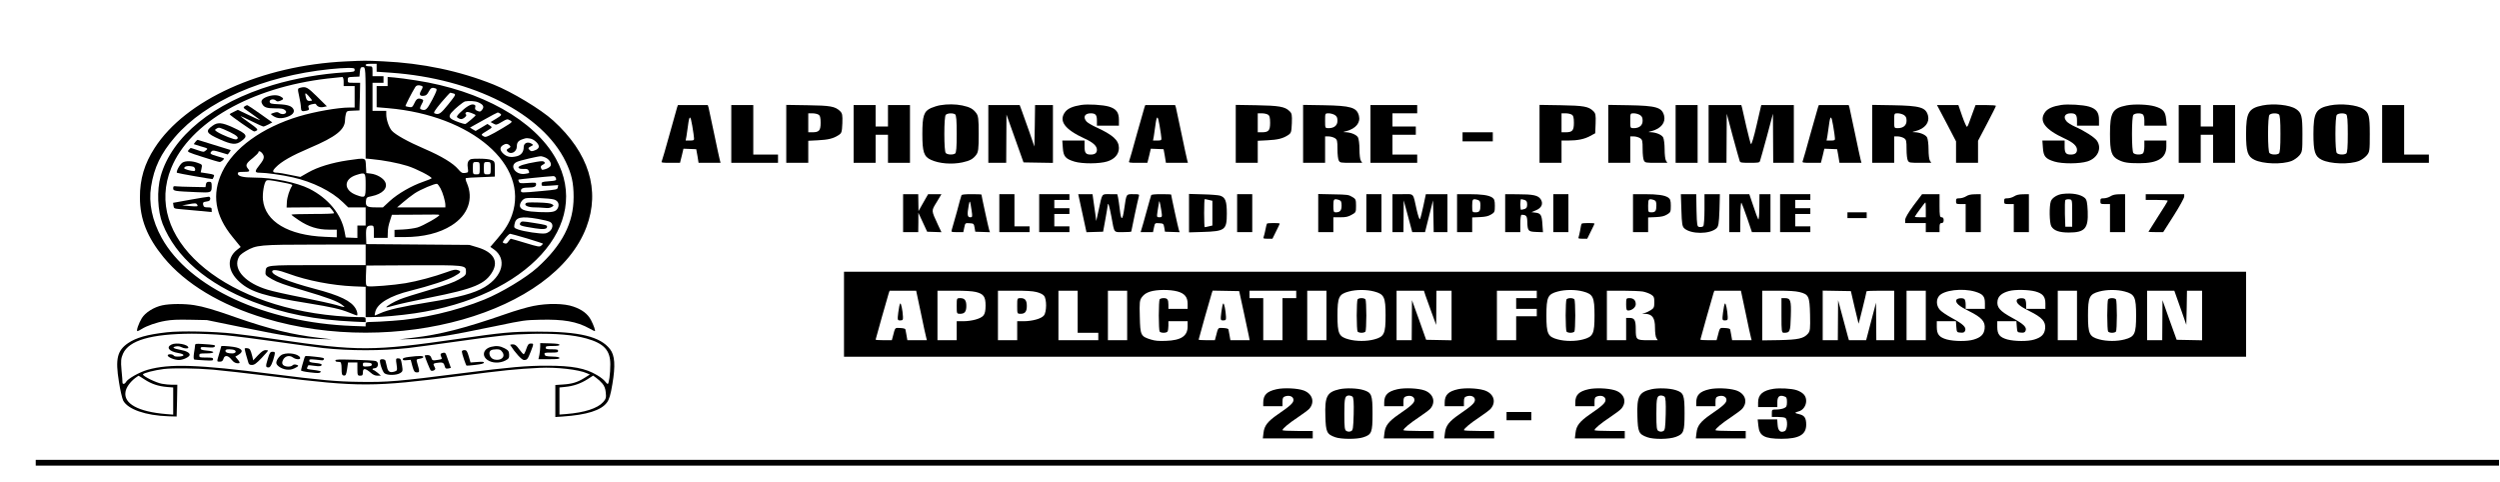
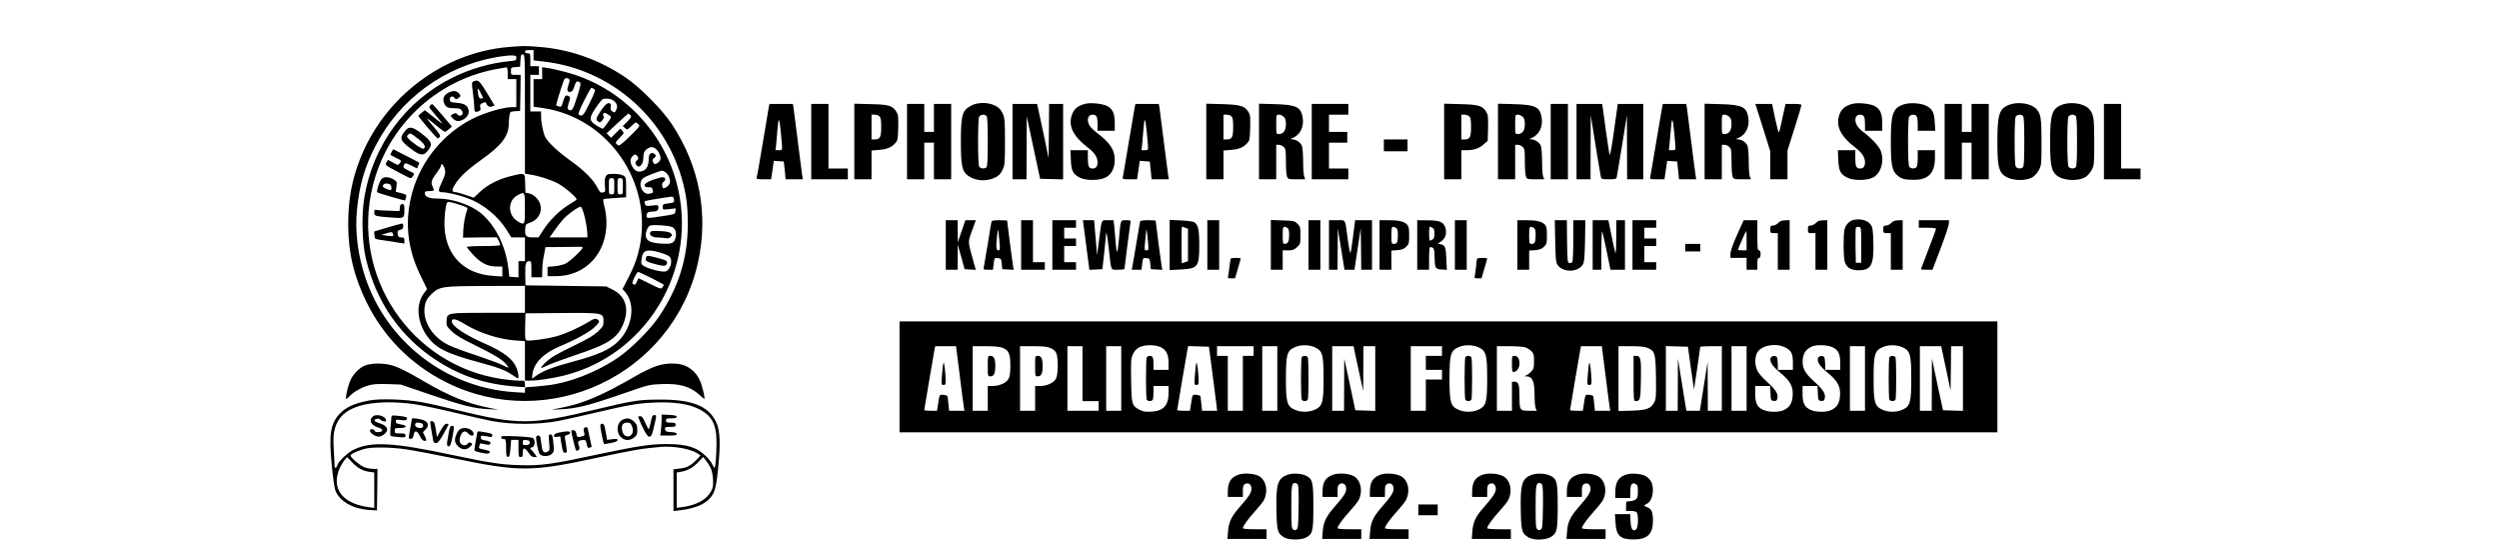
- <svg xmlns="http://www.w3.org/2000/svg" version="1.0" width="1818pt" height="350pt" viewBox="0 0 1818 350" preserveAspectRatio="xMidYMid meet">
-   <g transform="translate(0,350) scale(0.1,-0.06)" fill="#000000" stroke="none">
+ <svg xmlns="http://www.w3.org/2000/svg" version="1.0" width="1818pt" height="400pt" viewBox="218 -50 1818 613" preserveAspectRatio="xMidYMid meet">
+   <g transform="translate(0,613) scale(0.12,-0.12)" fill="#000000" stroke="none">
    <path d="M2515 5089 c-611 -48 -1165 -466 -1390 -1049 -74 -190 -108 -379 -107 -600 0 -262 53 -483 172 -725 159 -322 415 -579 738 -740 950 -476 2103 69 2338 1105 102 449 18 900 -242 1293 -89 135 -300 347 -434 436 -248 165 -515 259 -804 281 -133 10 -128 10 -271 -1z m225 -77 l0 -48 105 -12 c598 -71 1102 -499 1270 -1077 44 -152 58 -257 58 -430 0 -314 -83 -583 -264 -855 -80 -121 -262 -304 -385 -387 -203 -138 -460 -237 -669 -258 -33 -3 -76 -8 -95 -10 -19 -2 -50 -4 -67 -4 -29 -1 -33 -4 -33 -28 l0 -26 -97 6 c-634 40 -1187 466 -1387 1068 -69 208 -96 423 -77 620 22 233 71 402 173 600 223 433 641 740 1127 824 46 8 106 15 132 15 45 0 49 -2 49 -24 0 -22 -5 -24 -72 -30 -171 -17 -361 -72 -523 -153 -433 -216 -734 -623 -816 -1104 -29 -171 -23 -423 14 -579 96 -402 321 -725 657 -943 226 -146 455 -221 738 -242 l82 -6 0 30 c0 31 0 31 -57 31 -32 0 -103 7 -158 15 -848 127 -1405 960 -1199 1793 136 552 580 975 1135 1083 55 10 104 19 109 19 6 0 10 -25 10 -55 l0 -55 40 0 40 0 0 -130 0 -130 -39 0 c-81 0 -252 -50 -366 -107 -270 -136 -476 -385 -559 -675 -77 -268 -52 -527 75 -785 l60 -123 -27 -35 c-77 -101 -69 -260 20 -391 81 -120 182 -172 501 -257 166 -45 233 -70 296 -113 28 -19 53 -34 55 -34 8 0 4 48 -8 81 -32 95 -114 161 -303 244 -189 84 -305 162 -305 207 0 31 43 21 121 -27 133 -82 316 -141 472 -152 l87 -6 0 -183 0 -184 43 0 c74 0 208 20 315 46 817 201 1293 1071 1026 1874 -156 467 -543 828 -1018 949 -61 16 -132 32 -158 35 l-48 7 0 -55 0 -56 -40 0 -40 0 0 -128 0 -128 85 -12 c607 -88 1026 -690 900 -1293 -21 -101 -52 -184 -108 -291 l-50 -97 26 -30 c96 -115 66 -323 -67 -457 -76 -75 -184 -124 -411 -185 -194 -52 -293 -90 -351 -134 -18 -14 -35 -25 -37 -25 -2 0 -1 20 3 44 15 103 107 194 257 256 135 56 270 129 317 174 51 47 55 60 26 76 -17 9 -31 5 -80 -25 -89 -54 -216 -111 -300 -134 -87 -24 -252 -46 -275 -37 -13 5 -15 24 -13 128 l3 123 327 3 c392 3 398 2 398 -74 0 -44 -4 -51 -50 -96 -39 -37 -91 -68 -218 -130 -92 -44 -187 -95 -212 -112 -45 -30 -100 -84 -100 -97 0 -4 26 6 58 22 32 16 148 58 257 95 325 107 408 165 460 322 41 126 1 232 -110 287 l-60 30 -375 5 -375 5 -2 100 c-2 103 5 125 38 125 17 0 19 -8 19 -75 l0 -75 50 0 50 0 1 58 c1 62 4 89 20 170 l10 52 137 1 c75 0 152 1 170 2 19 1 36 -1 38 -5 8 -12 -119 -133 -160 -152 -22 -10 -68 -21 -103 -24 l-63 -5 0 -43 0 -44 73 0 c137 0 254 48 342 141 120 126 162 323 111 516 -8 29 -11 55 -6 58 4 3 53 8 109 11 l101 7 0 92 c0 87 -1 94 -25 109 -16 10 -46 16 -88 16 -57 0 -65 -2 -77 -25 -8 -16 -11 -44 -7 -84 5 -57 4 -59 -20 -64 -21 -4 -28 3 -50 46 -36 71 -120 157 -243 245 -123 88 -214 173 -240 222 -21 41 -40 134 -40 197 l0 43 -50 0 -50 0 0 170 0 170 40 0 40 0 0 40 0 40 -40 0 -40 0 0 60 c0 57 -1 60 -25 60 -16 0 -25 6 -25 15 0 11 11 15 40 15 l40 0 0 -48z m-80 -546 l0 -554 43 -7 c86 -13 193 -47 262 -83 63 -33 175 -129 175 -149 0 -4 -28 -24 -62 -43 -85 -49 -184 -144 -243 -234 l-49 -76 -52 0 c-63 0 -75 12 -72 75 3 45 5 48 41 60 80 27 121 99 99 173 -14 47 -60 92 -104 101 l-33 7 -3 87 c-3 102 3 99 -132 67 -114 -28 -219 -81 -288 -147 l-57 -54 -75 25 c-41 15 -82 26 -90 26 -39 0 -43 16 -14 65 41 71 115 141 247 235 191 135 257 222 257 339 0 20 3 53 6 73 6 36 8 37 53 40 l46 3 3 168 2 167 -45 0 c-45 0 -45 0 -45 34 0 34 1 35 43 38 l42 3 3 58 c3 49 6 57 22 57 20 0 20 -11 20 -554z m408 326 c10 -7 9 -17 -3 -52 -18 -52 -13 -73 17 -68 17 2 26 15 37 51 15 47 24 54 51 38 12 -8 8 -29 -25 -135 -40 -125 -49 -139 -82 -118 -10 6 -9 20 4 61 15 45 15 53 3 61 -28 18 -39 10 -55 -46 -14 -49 -18 -54 -38 -48 -12 3 -24 8 -27 11 -3 3 44 159 71 231 9 23 25 28 47 14z m232 -92 c18 -10 16 -17 -38 -130 -56 -116 -69 -131 -100 -111 -11 6 0 35 47 130 34 66 64 121 67 121 3 0 14 -5 24 -10z m178 -106 c35 -25 46 -51 32 -85 -14 -32 -18 -34 -42 -16 -11 9 -14 22 -11 40 4 20 1 29 -13 34 -20 7 -57 -32 -101 -105 -20 -34 -23 -45 -13 -57 7 -8 18 -15 25 -15 18 0 46 45 35 56 -5 5 -5 15 -1 23 7 11 14 10 40 -5 17 -10 31 -22 31 -27 0 -10 -69 -107 -76 -107 -12 0 -71 34 -91 53 -27 24 -29 47 -7 89 23 44 83 126 97 132 26 10 74 5 95 -10z m162 -139 c11 -14 7 -22 -29 -59 l-42 -42 21 -19 c20 -18 21 -18 60 20 39 38 40 38 60 20 21 -19 21 -19 -52 -93 -40 -40 -85 -82 -101 -93 -25 -19 -28 -19 -43 -4 -16 15 -14 20 26 60 43 44 43 45 25 65 l-19 21 -43 -43 -43 -42 -21 20 -20 21 98 91 c54 51 101 92 104 92 4 0 12 -7 19 -15z m217 -301 c28 -8 63 -62 63 -97 0 -15 -9 -32 -22 -41 -29 -21 -35 -20 -48 4 -9 17 -7 24 11 39 20 16 20 18 5 34 -28 27 -56 6 -56 -42 0 -58 -18 -98 -50 -111 -42 -18 -72 -9 -97 29 -27 40 -29 77 -6 103 21 23 35 23 50 -1 10 -16 8 -22 -7 -36 -15 -13 -17 -22 -9 -36 24 -46 69 -8 69 60 0 49 11 71 45 89 24 13 24 13 52 6z m-1949 -179 c18 -40 15 -68 -18 -137 -39 -81 -39 -98 -1 -98 47 0 160 -26 240 -56 145 -54 283 -168 365 -301 l39 -63 63 0 64 0 0 -110 0 -110 -30 0 -30 0 0 -76 0 -75 -42 3 -43 3 -8 70 c-23 211 -119 405 -257 521 -92 76 -264 135 -400 135 -82 0 -120 16 -120 49 0 16 7 20 38 20 49 0 53 5 35 41 -19 39 -13 63 37 128 22 30 40 61 40 68 0 22 16 15 28 -12z m2058 -50 c28 -19 48 -69 40 -100 -3 -13 -19 -31 -35 -40 -28 -14 -29 -14 -35 11 -5 18 -1 30 14 42 14 12 17 21 10 32 -8 12 -16 13 -57 2 -84 -23 -135 -50 -131 -69 3 -13 12 -18 36 -17 26 2 33 -2 38 -22 7 -29 7 -29 -28 -38 -69 -16 -116 102 -58 145 23 18 152 68 175 69 6 0 20 -7 31 -15z m-476 -130 c0 -73 -1 -75 -25 -75 -24 0 -25 2 -25 75 0 73 1 75 25 75 24 0 25 -2 25 -75z m80 0 c0 -73 -1 -75 -25 -75 -24 0 -25 2 -25 75 0 73 1 75 25 75 24 0 25 -2 25 -75z m-910 -205 c0 -157 -2 -160 -68 -120 -93 57 -94 192 -1 242 68 36 69 35 69 -122z m1383 88 c8 -31 4 -35 -53 -42 -46 -6 -50 -9 -50 -33 0 -26 0 -26 61 -20 l60 7 -3 -27 c-3 -27 -6 -28 -118 -45 -151 -23 -150 -23 -150 6 0 25 16 36 55 36 39 0 55 11 55 37 0 25 -1 25 -59 19 -55 -6 -60 -5 -66 14 -4 12 -5 24 -2 27 4 4 203 37 253 42 7 0 14 -9 17 -21z m-1993 -54 c67 -21 80 -28 75 -42 -19 -48 -36 -137 -38 -196 l-2 -68 157 2 157 1 16 -30 c8 -17 15 -35 15 -41 0 -6 -53 -10 -155 -10 -85 0 -155 -4 -155 -8 0 -5 25 -36 55 -69 70 -78 137 -113 217 -113 l58 0 0 -46 0 -47 -87 6 c-266 18 -434 185 -450 448 -5 75 8 207 23 231 8 13 28 10 114 -18z m1154 -72 c17 -51 36 -160 36 -204 l0 -28 -176 0 -175 0 43 61 c23 34 61 82 83 107 42 48 152 125 165 117 5 -3 15 -27 24 -53z m825 -136 c30 -14 42 -55 30 -101 -14 -50 -38 -59 -137 -52 -92 7 -128 23 -138 62 -8 34 14 95 40 105 27 11 173 1 205 -14z m-115 -236 c38 -11 77 -27 87 -36 37 -34 12 -128 -36 -140 -31 -8 -155 23 -197 49 -28 17 -30 21 -25 63 9 86 47 100 171 64z m-79 -237 c63 -32 115 -60 115 -63 0 -4 -6 -14 -13 -24 -12 -17 -20 -15 -115 33 -56 28 -103 51 -106 51 -2 0 -9 -13 -16 -30 -13 -32 -18 -34 -37 -22 -9 6 -5 21 14 60 14 29 29 52 34 52 5 0 61 -26 124 -57z m-1175 -198 l0 -125 -337 0 c-391 0 -386 1 -391 -74 -3 -47 -1 -50 47 -97 39 -37 93 -70 225 -134 182 -90 250 -132 286 -178 27 -33 22 -34 -42 -1 -28 14 -139 55 -246 91 -108 35 -223 78 -255 95 -156 78 -245 232 -216 371 9 42 21 61 58 98 77 74 96 77 514 78 l357 1 0 -125z" />
    <path d="M2185 4770 c-20 -8 -21 -11 -9 -101 7 -52 13 -113 13 -136 1 -48 7 -54 39 -42 20 7 23 14 17 37 -5 24 -2 30 22 41 16 7 29 9 31 3 10 -32 30 -44 54 -36 l26 9 -71 117 c-71 116 -81 125 -122 108z m85 -152 c0 -5 -8 -8 -19 -8 -14 0 -20 10 -25 38 -10 64 -6 69 19 22 13 -25 24 -48 25 -52z" />
    <path d="M1943 4661 c-35 -22 -48 -50 -37 -83 13 -46 34 -58 95 -58 48 0 60 -4 73 -22 25 -36 -16 -67 -44 -33 -9 11 -17 12 -34 3 -31 -16 -31 -16 -6 -43 27 -29 60 -32 100 -8 37 21 54 55 46 88 -11 42 -40 60 -109 65 -55 4 -62 8 -65 28 -4 29 26 42 44 18 10 -15 15 -15 33 -4 26 16 27 30 3 51 -24 22 -60 21 -99 -2z" />
    <path d="M1780 4545 c-10 -13 -10 -18 2 -33 8 -9 39 -46 69 -82 59 -71 58 -70 -48 14 l-73 58 -29 -24 c-17 -12 -30 -26 -30 -30 -1 -10 169 -208 178 -208 5 0 14 6 20 13 9 11 -3 31 -54 90 -36 42 -65 79 -65 82 0 3 36 -24 79 -60 43 -36 83 -65 87 -65 5 0 22 12 37 25 l28 25 -87 103 c-47 56 -90 103 -94 105 -4 1 -13 -4 -20 -13z" />
    <path d="M1547 4310 c-56 -66 -48 -92 54 -167 84 -63 115 -67 152 -23 55 64 45 90 -60 170 -79 60 -110 64 -146 20z m126 -78 c54 -43 70 -73 46 -88 -12 -7 -102 52 -138 90 -20 22 -21 25 -6 40 19 19 20 18 98 -42z" />
    <path d="M1422 4115 c-7 -14 -12 -27 -12 -29 0 -1 23 -13 50 -26 55 -26 56 -27 35 -53 -13 -18 -15 -18 -60 8 -25 15 -47 26 -49 24 -2 -2 -8 -14 -15 -26 -10 -20 -5 -25 103 -82 62 -34 118 -61 124 -61 10 0 32 30 32 43 0 2 -22 14 -50 27 -51 24 -57 33 -40 60 8 13 17 11 63 -12 l54 -27 12 26 c7 14 10 27 9 28 -2 2 -193 100 -239 123 -3 1 -11 -9 -17 -23z" />
    <path d="M1327 3862 c-20 -22 -49 -114 -39 -123 7 -7 255 -79 258 -76 2 1 5 14 9 28 6 25 4 27 -44 40 l-51 13 6 47 c6 46 5 49 -27 68 -42 26 -91 27 -112 3z m77 -48 c16 -6 23 -54 7 -54 -22 0 -71 23 -71 34 0 25 28 34 64 20z" />
    <path d="M1498 3598 l-3 -33 -95 3 c-52 1 -105 5 -117 7 -20 5 -23 1 -23 -24 0 -33 7 -35 174 -47 103 -8 106 -6 106 74 0 45 -3 52 -19 52 -15 0 -21 -8 -23 -32z" />
    <path d="M1382 3412 l-123 -37 3 -35 c3 -34 5 -35 53 -42 28 -4 89 -13 138 -21 l87 -14 0 28 c0 25 -4 29 -29 29 -24 0 -29 5 -33 31 -3 20 0 32 9 35 7 2 20 6 28 9 18 5 20 55 3 54 -7 0 -68 -17 -136 -37z m52 -58 c9 -24 4 -26 -55 -18 l-54 8 40 12 c54 17 62 17 69 -2z" />
    <path d="M3823 3365 c-9 -24 22 -45 66 -45 20 0 52 -3 72 -6 26 -5 40 -2 53 11 16 16 16 19 1 34 -11 11 -40 17 -100 20 -74 3 -86 1 -92 -14z" />
    <path d="M3786 3134 c-13 -33 -1 -40 108 -68 61 -16 86 -10 86 20 0 18 -12 24 -94 45 -87 23 -92 23 -100 3z" />
    <path d="M6840 4558 c-19 -5 -49 -21 -67 -34 -52 -39 -63 -95 -63 -314 0 -219 11 -275 63 -314 60 -46 151 -58 228 -31 55 20 77 40 100 90 16 35 19 68 19 255 0 187 -3 220 -19 255 -23 50 -45 70 -100 90 -49 17 -109 18 -161 3z m108 -110 c9 -9 12 -76 12 -238 0 -162 -3 -229 -12 -238 -18 -18 -56 -14 -68 7 -6 12 -10 104 -10 231 0 127 4 219 10 231 12 21 50 25 68 7z" />
    <path d="M7865 4561 c-61 -16 -96 -42 -116 -84 -49 -110 -4 -212 144 -325 59 -45 87 -88 87 -134 0 -39 -15 -58 -45 -58 -36 0 -45 20 -45 97 l0 73 -81 0 -81 0 4 -89 c4 -103 19 -133 84 -166 57 -29 183 -28 240 2 54 29 84 88 84 164 -1 93 -43 157 -168 252 -29 22 -60 53 -68 68 -27 53 -13 99 31 99 35 0 45 -20 45 -87 l0 -63 80 0 80 0 0 71 c0 90 -19 133 -72 160 -44 22 -154 33 -203 20z" />
    <path d="M14995 4561 c-61 -16 -96 -42 -116 -84 -49 -110 -4 -212 144 -325 59 -45 87 -88 87 -134 0 -39 -15 -58 -45 -58 -36 0 -45 20 -45 97 l0 73 -81 0 -81 0 4 -89 c4 -103 19 -133 84 -166 57 -29 183 -28 240 2 75 40 107 158 69 251 -18 42 -88 117 -158 169 -26 19 -54 48 -62 64 -28 53 -14 99 30 99 35 0 45 -20 45 -87 l0 -63 80 0 80 0 0 71 c0 90 -19 133 -72 160 -44 22 -154 33 -203 20z" />
    <path d="M15471 4556 c-103 -34 -121 -86 -121 -346 0 -215 11 -272 61 -314 39 -33 68 -41 154 -41 134 0 195 64 195 203 l0 72 -80 0 -80 0 0 -73 c0 -43 -5 -78 -12 -85 -18 -18 -56 -14 -68 7 -6 12 -10 104 -10 231 0 127 4 219 10 231 12 21 50 25 68 7 7 -7 12 -39 12 -75 l0 -63 81 0 82 0 -5 80 c-5 93 -22 124 -82 154 -49 24 -149 30 -205 12z" />
    <path d="M16461 4556 c-103 -34 -121 -86 -121 -346 0 -213 11 -273 60 -313 62 -52 203 -59 272 -14 18 12 43 42 56 67 21 42 22 56 22 257 0 223 -6 260 -48 306 -44 49 -160 69 -241 43z m117 -108 c9 -9 12 -76 12 -238 0 -162 -3 -229 -12 -238 -18 -18 -56 -14 -68 7 -6 12 -10 104 -10 231 0 127 4 219 10 231 12 21 50 25 68 7z" />
    <path d="M16951 4556 c-103 -34 -121 -86 -121 -346 0 -213 11 -273 60 -313 62 -52 203 -59 272 -14 18 12 43 42 56 67 21 42 22 56 22 257 0 223 -6 260 -48 306 -44 49 -160 69 -241 43z m117 -108 c9 -9 12 -76 12 -238 0 -162 -3 -229 -12 -238 -18 -18 -56 -14 -68 7 -6 12 -10 104 -10 231 0 127 4 219 10 231 12 21 50 25 68 7z" />
    <path d="M4926 4533 c-3 -16 -28 -165 -56 -333 -28 -168 -53 -313 -56 -322 -5 -16 3 -18 64 -18 l69 0 13 86 12 85 47 -3 46 -3 9 -82 8 -83 80 0 80 0 -6 38 c-3 20 -22 163 -41 317 -19 154 -37 295 -40 313 l-6 32 -109 0 -108 0 -6 -27z m123 -375 c1 -25 -3 -28 -30 -28 l-31 0 6 53 c3 28 8 86 11 127 10 131 18 131 31 0 7 -69 13 -137 13 -152z" />
    <path d="M5320 4210 l0 -350 170 0 170 0 0 50 0 50 -90 0 -90 0 0 300 0 300 -80 0 -80 0 0 -350z" />
    <path d="M5720 4211 l0 -351 80 0 80 0 0 134 0 133 69 6 c76 6 113 21 151 62 23 25 25 35 28 143 2 103 0 121 -17 149 -36 57 -68 67 -238 71 l-153 4 0 -351z m234 233 c12 -11 16 -36 16 -99 0 -94 -11 -115 -61 -115 l-29 0 0 115 0 115 29 0 c16 0 37 -7 45 -16z" />
    <path d="M6210 4210 l0 -350 80 0 80 0 0 170 0 170 45 0 45 0 0 -170 0 -170 80 0 80 0 0 350 0 350 -80 0 -80 0 0 -130 0 -130 -45 0 -45 0 0 130 0 130 -80 0 -80 0 0 -350z" />
    <path d="M7190 4210 l0 -350 65 0 65 0 1 293 1 292 62 -290 62 -290 107 -3 107 -3 0 351 0 350 -65 0 -65 0 -2 -252 -3 -251 -38 184 c-22 101 -46 214 -54 252 l-15 67 -114 0 -114 0 0 -350z" />
    <path d="M8326 4533 c-3 -16 -28 -163 -56 -328 -27 -165 -52 -310 -55 -322 -5 -22 -3 -23 63 -23 l69 0 13 86 12 85 47 -3 46 -3 9 -82 8 -83 80 0 80 0 -6 38 c-3 20 -22 163 -41 317 -19 154 -37 295 -40 313 l-6 32 -109 0 -108 0 -6 -27z m123 -375 c1 -25 -3 -28 -30 -28 l-31 0 6 53 c3 28 8 86 11 127 10 131 18 131 31 0 7 -69 13 -137 13 -152z" />
    <path d="M8990 4211 l0 -351 80 0 80 0 0 134 0 133 69 6 c76 6 113 21 151 62 23 25 25 35 28 143 2 104 1 121 -18 150 -33 53 -75 65 -242 70 l-148 4 0 -351z m234 233 c12 -11 16 -36 16 -99 0 -94 -11 -115 -61 -115 l-29 0 0 115 0 115 29 0 c16 0 37 -7 45 -16z" />
    <path d="M9480 4211 l0 -351 80 0 80 0 0 160 0 160 25 0 c14 0 34 -9 45 -20 18 -18 20 -33 20 -134 0 -63 4 -126 10 -140 9 -25 13 -26 90 -26 l80 0 -10 26 c-6 14 -10 76 -10 138 0 62 -5 127 -11 145 -12 33 -52 60 -91 62 -20 1 -20 2 8 14 68 30 103 103 90 186 -16 100 -57 121 -258 127 l-148 4 0 -351z m230 229 c15 -15 20 -33 20 -70 0 -57 -24 -90 -65 -90 -25 0 -25 1 -25 90 0 89 0 90 25 90 14 0 34 -9 45 -20z" />
    <path d="M9970 4210 l0 -350 170 0 170 0 0 50 0 50 -90 0 -90 0 0 120 0 120 85 0 85 0 0 50 0 50 -85 0 -85 0 0 80 0 80 90 0 90 0 0 50 0 50 -170 0 -170 0 0 -350z" />
    <path d="M11200 4211 l0 -351 80 0 80 0 0 135 0 135 48 0 c69 0 119 17 160 55 l37 33 3 119 c2 104 0 122 -17 150 -35 56 -68 66 -238 71 l-153 4 0 -351z m234 233 c12 -11 16 -36 16 -99 0 -94 -11 -115 -61 -115 l-29 0 0 115 0 115 29 0 c16 0 37 -7 45 -16z" />
    <path d="M11700 4211 l0 -351 80 0 80 0 0 160 0 160 25 0 c14 0 34 -9 45 -20 18 -18 20 -33 20 -134 0 -63 4 -126 10 -140 9 -25 13 -26 90 -26 l80 0 -10 26 c-6 14 -10 76 -10 138 0 62 -5 127 -11 145 -12 33 -52 60 -91 62 -20 1 -20 2 8 14 68 30 103 103 90 188 -16 99 -56 119 -258 125 l-148 4 0 -351z m230 229 c15 -15 20 -33 20 -70 0 -57 -24 -90 -65 -90 -25 0 -25 1 -25 90 0 89 0 90 25 90 14 0 34 -9 45 -20z" />
    <path d="M12190 4210 l0 -350 80 0 80 0 0 350 0 350 -80 0 -80 0 0 -350z" />
    <path d="M12430 4210 l0 -350 65 0 65 0 1 298 1 297 44 -275 c25 -151 47 -285 50 -297 4 -21 10 -23 74 -23 64 0 70 2 74 23 3 12 25 146 50 297 l44 275 1 -297 1 -298 75 0 75 0 0 350 0 350 -119 0 -118 0 -34 -245 c-19 -139 -37 -238 -41 -228 -4 10 -18 104 -33 208 -14 105 -28 207 -31 228 l-6 37 -119 0 -119 0 0 -350z" />
    <path d="M13226 4533 c-3 -16 -28 -163 -56 -328 -27 -165 -52 -310 -55 -322 -5 -22 -3 -23 63 -23 l69 0 13 86 12 85 47 -3 46 -3 9 -82 8 -83 80 0 80 0 -6 38 c-3 20 -22 163 -41 317 -19 154 -37 295 -40 313 l-6 32 -109 0 -108 0 -6 -27z m123 -375 c1 -25 -3 -28 -30 -28 l-31 0 6 53 c3 28 8 86 11 127 10 131 18 131 31 0 7 -69 13 -137 13 -152z" />
    <path d="M13620 4211 l0 -351 80 0 80 0 0 160 0 160 25 0 c14 0 34 -9 45 -20 18 -18 20 -33 20 -134 0 -63 4 -126 10 -140 9 -25 13 -26 90 -26 l80 0 -10 26 c-6 14 -10 76 -10 138 0 62 -5 127 -11 145 -12 33 -52 60 -91 62 -20 1 -20 2 8 14 68 30 103 103 90 188 -16 99 -56 119 -258 125 l-148 4 0 -351z m230 229 c15 -15 20 -33 20 -70 0 -57 -24 -90 -65 -90 -25 0 -25 1 -25 90 0 89 0 90 25 90 14 0 34 -9 45 -20z" />
    <path d="M14100 4533 c5 -16 36 -115 70 -221 l60 -192 0 -130 0 -130 80 0 80 0 0 134 0 133 65 206 c36 113 65 211 65 217 0 6 -29 10 -74 10 l-74 0 -15 -67 c-8 -38 -21 -95 -28 -128 -6 -33 -15 -64 -19 -68 -4 -4 -19 53 -35 128 l-28 135 -78 0 -78 0 9 -27z" />
    <path d="M15850 4210 l0 -350 80 0 80 0 0 170 0 170 45 0 45 0 0 -170 0 -170 80 0 80 0 0 350 0 350 -80 0 -80 0 0 -130 0 -130 -45 0 -45 0 0 130 0 130 -80 0 -80 0 0 -350z" />
    <path d="M17330 4210 l0 -350 170 0 170 0 0 50 0 50 -90 0 -90 0 0 300 0 300 -80 0 -80 0 0 -350z" />
    <path d="M10640 4175 l0 -55 110 0 110 0 0 55 0 55 -110 0 -110 0 0 -55z" />
    <path d="M15005 3483 c-38 -7 -76 -47 -85 -88 -13 -57 -11 -264 3 -304 18 -53 58 -76 127 -76 117 0 143 49 138 256 -3 110 -7 141 -21 163 -30 44 -92 63 -162 49z m70 -233 l0 -165 -25 0 -25 0 -3 155 c-1 85 0 160 3 168 3 7 15 12 27 10 23 -3 23 -4 23 -168z" />
    <path d="M6570 3250 l0 -230 55 0 55 0 1 118 0 117 32 -115 32 -115 52 -3 52 -3 -25 88 c-50 181 -50 167 -10 276 l35 97 -49 0 -48 0 -35 -102 -35 -103 -1 103 -1 102 -55 0 -55 0 0 -230z" />
    <path d="M6995 3468 c-2 -7 -18 -98 -34 -203 -17 -104 -34 -202 -37 -217 -5 -27 -4 -28 39 -28 l45 0 7 56 c7 55 7 55 38 52 30 -3 32 -5 37 -53 l5 -50 53 -3 54 -3 -6 28 c-5 24 -56 415 -56 428 0 3 -32 5 -70 5 -48 0 -72 -4 -75 -12z m73 -180 c7 -81 7 -88 -10 -88 -20 0 -23 32 -11 141 8 73 10 68 21 -53z" />
    <path d="M7270 3250 l0 -230 110 0 110 0 0 35 0 35 -55 0 -55 0 0 195 0 195 -55 0 -55 0 0 -230z" />
    <path d="M7560 3250 l0 -230 110 0 110 0 0 35 0 35 -55 0 -55 0 0 75 0 75 55 0 55 0 0 35 0 35 -55 0 -55 0 0 50 0 50 55 0 55 0 0 35 0 35 -110 0 -110 0 0 -230z" />
    <path d="M7874 3250 l30 -231 60 3 61 3 17 155 c9 85 17 161 17 169 2 39 11 -8 26 -139 23 -208 15 -190 85 -190 33 0 60 3 60 7 0 11 49 394 55 426 4 26 3 27 -40 27 -53 0 -50 8 -66 -174 -13 -152 -23 -154 -33 -6 -4 52 -9 114 -12 138 l-6 42 -53 0 c-62 0 -55 18 -82 -190 l-18 -135 -7 90 c-4 50 -10 123 -14 163 l-6 72 -52 0 -52 0 30 -230z" />
    <path d="M8375 3468 c-2 -7 -17 -96 -34 -198 -17 -102 -33 -200 -37 -217 l-6 -33 45 0 45 0 7 56 c7 55 7 55 38 52 30 -3 32 -5 37 -53 l5 -50 53 -3 54 -3 -6 28 c-5 24 -56 415 -56 428 0 3 -32 5 -70 5 -48 0 -72 -4 -75 -12z m73 -180 c8 -85 7 -88 -13 -88 -20 0 -20 3 -14 73 4 39 9 86 10 102 2 42 7 14 17 -87z" />
    <path d="M8650 3250 l0 -233 99 5 c163 8 176 24 176 223 0 150 -10 196 -49 217 -11 6 -67 14 -123 16 l-103 5 0 -233z m144 160 l26 -10 0 -150 0 -150 -26 -10 c-14 -6 -27 -10 -30 -10 -2 0 -4 77 -4 170 0 94 2 170 4 170 3 0 16 -4 30 -10z" />
    <path d="M9000 3250 l0 -230 55 0 55 0 0 230 0 230 -55 0 -55 0 0 -230z" />
    <path d="M9590 3251 l0 -231 55 0 55 0 0 90 0 90 50 0 c41 0 56 5 82 29 32 29 33 32 33 110 0 75 -2 83 -28 108 -26 26 -33 28 -137 31 l-110 4 0 -231z m151 159 c15 -9 19 -22 19 -68 0 -60 -11 -82 -42 -82 -16 0 -18 10 -18 80 0 82 4 89 41 70z" />
    <path d="M9940 3250 l0 -230 55 0 55 0 0 230 0 230 -55 0 -55 0 0 -230z" />
    <path d="M10130 3250 l0 -230 40 0 40 0 1 193 1 192 31 -192 31 -193 46 0 47 0 29 193 29 192 3 -192 2 -193 50 0 50 0 0 230 0 230 -78 0 -79 0 -18 -142 c-10 -79 -21 -151 -25 -161 -3 -10 -14 42 -24 115 -28 210 -16 188 -102 188 l-74 0 0 -230z" />
    <path d="M10600 3250 l0 -230 55 0 55 0 0 89 0 89 56 4 c43 4 61 11 82 32 25 24 27 33 27 105 0 63 -4 83 -19 100 -26 29 -77 41 -173 41 l-83 0 0 -230z m151 160 c15 -9 19 -22 19 -65 0 -69 -7 -85 -36 -85 -23 0 -24 2 -24 80 0 82 4 89 41 70z" />
    <path d="M10950 3250 l0 -230 55 0 55 0 0 105 c0 58 4 105 9 105 34 0 41 -13 42 -84 2 -112 6 -120 64 -124 l50 -3 -4 93 c-4 115 -12 137 -51 144 l-29 6 32 22 c42 28 56 80 36 133 -19 49 -54 62 -171 62 l-88 1 0 -230z m141 160 c14 -8 19 -21 19 -55 0 -34 -5 -47 -19 -55 -11 -5 -22 -10 -25 -10 -3 0 -6 29 -6 65 0 36 3 65 6 65 3 0 14 -5 25 -10z" />
    <path d="M11300 3250 l0 -230 55 0 55 0 0 230 0 230 -55 0 -55 0 0 -230z" />
    <path d="M11880 3250 l0 -230 55 0 55 0 0 89 0 89 56 4 c43 4 61 11 82 32 25 24 27 33 27 105 0 63 -4 83 -19 100 -26 29 -77 41 -173 41 l-83 0 0 -230z m151 160 c15 -9 19 -22 19 -65 0 -69 -7 -85 -36 -85 -23 0 -24 2 -24 80 0 82 4 89 41 70z" />
    <path d="M12232 3287 c3 -166 6 -197 21 -221 48 -73 186 -73 234 0 15 24 18 55 22 221 l3 193 -56 0 -56 0 0 -187 c0 -104 -4 -194 -9 -201 -5 -8 -17 -12 -27 -10 -18 3 -19 17 -22 201 l-2 197 -56 0 -56 0 4 -193z" />
    <path d="M12580 3250 l0 -230 40 0 40 0 1 188 c0 103 4 178 8 167 4 -11 23 -95 42 -187 l34 -168 67 0 68 0 0 230 0 230 -40 0 -40 0 -1 -162 c0 -90 -4 -154 -8 -143 -4 11 -21 84 -36 163 l-29 142 -73 0 -73 0 0 -230z" />
    <path d="M12950 3250 l0 -230 110 0 110 0 0 35 0 35 -55 0 -55 0 0 75 0 75 55 0 55 0 0 35 0 35 -55 0 -55 0 0 50 0 50 55 0 55 0 0 35 0 35 -110 0 -110 0 0 -230z" />
    <path d="M13921 3343 c-40 -90 -61 -151 -61 -175 l0 -38 75 0 75 0 0 -55 0 -55 50 0 50 0 0 55 c0 42 3 55 15 55 10 0 15 11 15 35 0 24 -5 35 -15 35 -13 0 -15 22 -15 140 l0 140 -64 0 -63 0 -62 -137z m89 -53 l0 -90 -40 0 c-22 0 -40 3 -40 6 0 8 73 174 77 174 2 0 3 -40 3 -90z" />
    <path d="M14303 3454 c-12 -13 -34 -24 -48 -24 -22 0 -25 -4 -25 -35 0 -33 2 -35 35 -35 l35 0 0 -170 0 -170 55 0 55 0 0 230 0 230 -42 -1 c-32 -1 -49 -8 -65 -25z" />
    <path d="M14653 3454 c-12 -13 -34 -24 -48 -24 -22 0 -25 -4 -25 -35 0 -33 2 -35 35 -35 l35 0 0 -170 0 -170 55 0 55 0 0 230 0 230 -42 -1 c-32 -1 -49 -8 -65 -25z" />
    <path d="M15353 3454 c-12 -13 -34 -24 -48 -24 -22 0 -25 -4 -25 -35 0 -33 2 -35 35 -35 l35 0 0 -170 0 -170 55 0 55 0 0 230 0 230 -42 -1 c-32 -1 -49 -8 -65 -25z" />
    <path d="M15610 3445 l0 -35 80 0 c44 0 80 -4 80 -10 0 -5 -31 -91 -70 -190 -38 -99 -70 -183 -70 -185 0 -3 24 -5 54 -5 l53 0 77 201 c42 110 76 214 76 230 l0 29 -140 0 -140 0 0 -35z" />
    <path d="M13440 3225 l0 -35 70 0 70 0 0 35 0 35 -70 0 -70 0 0 -35z" />
    <path d="M9217 3123 c-2 -5 -7 -37 -11 -73 -4 -36 -10 -75 -13 -87 -5 -21 -1 -23 29 -23 l35 0 26 88 c15 49 27 92 27 95 0 10 -88 9 -93 0z" />
    <path d="M11507 3123 c-3 -5 -8 -39 -11 -78 -4 -38 -10 -78 -12 -87 -4 -15 1 -18 29 -18 l34 0 26 88 c15 49 27 92 27 95 0 10 -88 9 -93 0z" />
    <path d="M6140 2025 l0 -515 5100 0 5100 0 0 515 0 515 -5100 0 -5100 0 0 -515z m2426 276 c52 -24 74 -68 74 -150 l0 -61 -70 0 -70 0 0 49 c0 64 -7 81 -35 81 -13 0 -26 -7 -29 -16 -3 -9 -6 -96 -6 -194 0 -98 3 -185 6 -194 8 -21 50 -21 58 0 3 9 6 40 6 70 l0 54 70 0 70 0 0 -62 c0 -117 -47 -170 -159 -176 -54 -3 -76 0 -108 16 -74 38 -78 51 -81 274 -3 179 -2 201 16 242 15 32 31 50 59 65 50 26 143 27 199 2z m1432 -1 c72 -32 82 -68 82 -290 0 -222 -10 -258 -82 -290 -55 -25 -131 -25 -186 0 -72 32 -82 68 -82 290 0 222 10 258 82 290 55 25 131 25 186 0z m1520 0 c72 -32 82 -68 82 -290 0 -222 -10 -258 -82 -290 -55 -25 -131 -25 -186 0 -72 32 -82 68 -82 290 0 222 10 258 82 290 55 25 131 25 186 0z m2852 -2 c56 -29 70 -56 70 -140 l0 -68 -70 0 -70 0 0 53 c0 28 -4 58 -9 65 -12 19 -55 11 -59 -11 -7 -36 21 -76 93 -135 92 -76 119 -127 113 -213 -5 -68 -27 -105 -79 -131 -46 -24 -141 -23 -196 1 -55 26 -73 62 -73 151 l0 70 70 0 69 0 3 -67 c3 -66 4 -68 30 -71 22 -3 29 2 34 23 10 41 -14 80 -94 152 -44 40 -83 84 -93 108 -23 50 -24 116 -3 160 34 72 171 99 264 53z m437 3 c54 -25 73 -62 73 -146 l0 -65 -70 0 -70 0 0 53 c0 28 -4 58 -9 65 -12 19 -55 11 -59 -11 -7 -36 21 -76 93 -135 92 -76 119 -127 113 -213 -5 -68 -27 -105 -79 -131 -46 -24 -141 -23 -196 1 -55 26 -73 62 -73 151 l0 70 70 0 69 0 3 -67 c3 -66 4 -68 30 -71 22 -3 29 2 34 23 10 42 -13 80 -96 155 -91 82 -116 129 -108 210 6 56 32 93 83 116 45 20 142 17 192 -5z m651 -1 c72 -32 82 -68 82 -290 0 -222 -10 -258 -82 -290 -55 -25 -131 -25 -186 0 -72 32 -82 68 -82 290 0 222 10 258 82 290 55 25 131 25 186 0z m-8759 -257 c18 -148 36 -283 39 -300 l5 -33 -71 0 -71 0 -6 58 c-3 31 -7 64 -8 72 -1 10 -15 16 -38 18 -40 3 -36 11 -54 -105 l-7 -43 -59 0 c-32 0 -59 3 -59 7 0 7 88 524 96 566 l6 27 96 0 97 0 34 -267z m399 252 c57 -23 72 -56 72 -165 0 -63 -5 -100 -16 -121 -19 -39 -84 -68 -146 -69 l-48 0 0 -115 0 -115 -70 0 -70 0 0 300 0 300 120 0 c84 0 131 -5 158 -15z m442 -1 c25 -10 47 -28 55 -45 21 -40 20 -200 -1 -240 -19 -39 -84 -68 -146 -69 l-48 0 0 -115 0 -115 -70 0 -70 0 0 300 0 300 120 0 c87 0 131 -4 160 -16z m300 -239 l0 -255 75 0 75 0 0 -45 0 -45 -145 0 -145 0 0 300 0 300 70 0 70 0 0 -255z m360 -45 l0 -300 -70 0 -70 0 0 300 0 300 70 0 70 0 0 -300z m847 50 c17 -135 34 -269 38 -297 l6 -53 -70 0 -70 0 -6 58 c-3 31 -7 64 -8 72 -1 10 -15 16 -38 18 -40 3 -36 11 -54 -105 l-7 -43 -59 0 c-32 0 -59 3 -59 7 0 8 88 526 96 566 l6 28 96 -3 97 -3 32 -245z m383 205 l0 -45 -50 0 -50 0 0 -255 0 -255 -70 0 -70 0 0 255 0 255 -50 0 -50 0 0 45 0 45 170 0 170 0 0 -45z m220 -255 l0 -300 -70 0 -70 0 0 300 0 300 70 0 70 0 0 -300z m720 243 c7 -32 27 -125 45 -208 l33 -150 1 208 1 207 55 0 55 0 0 -300 0 -301 -92 3 -93 3 -51 240 -52 240 -1 -242 -1 -243 -55 0 -55 0 0 300 0 300 99 0 100 0 11 -57z m810 12 l0 -45 -75 0 -75 0 0 -65 0 -65 75 0 75 0 0 -45 0 -45 -75 0 -75 0 0 -145 0 -145 -70 0 -70 0 0 300 0 300 145 0 145 0 0 -45z m771 35 c19 -6 46 -22 60 -36 21 -22 24 -35 24 -94 0 -59 -3 -72 -25 -95 -14 -15 -34 -31 -45 -35 l-20 -9 20 -1 c55 -2 75 -47 75 -169 0 -55 4 -111 10 -125 l10 -26 -70 0 c-87 0 -90 5 -90 135 0 108 -9 135 -45 135 l-25 0 0 -135 0 -135 -70 0 -70 0 0 300 0 300 113 0 c61 0 128 -5 148 -10z m748 -257 c18 -148 36 -283 39 -300 l5 -33 -71 0 -71 0 -6 58 c-3 31 -7 64 -8 72 -1 10 -15 16 -38 18 -40 3 -36 11 -54 -105 l-7 -43 -59 0 c-32 0 -59 3 -59 7 0 7 88 524 96 566 l6 27 96 0 97 0 34 -267z m391 251 c68 -28 75 -49 78 -274 2 -171 1 -199 -15 -230 -31 -60 -71 -74 -210 -79 l-123 -3 0 301 0 301 115 0 c82 0 126 -5 155 -16z m402 -184 c15 -107 28 -197 29 -200 1 -4 56 365 58 393 1 4 46 7 101 7 l100 0 0 -300 0 -300 -65 0 -65 0 -1 228 -1 227 -36 -227 -36 -228 -63 0 -62 0 -6 33 c-3 17 -21 127 -39 242 l-34 210 -1 -242 -1 -243 -55 0 -55 0 0 300 0 301 102 -3 103 -3 27 -195z m518 -100 l0 -300 -70 0 -70 0 0 300 0 300 70 0 70 0 0 -300z m1100 0 l0 -300 -70 0 -70 0 0 300 0 300 70 0 70 0 0 -300z m718 253 c6 -27 26 -120 44 -207 l33 -159 3 206 2 207 55 0 55 0 0 -300 0 -301 -92 3 -93 3 -52 240 -51 240 -1 -242 -1 -243 -55 0 -55 0 0 300 0 300 99 0 99 0 10 -47z" />
    <path d="M9876 2204 c-3 -9 -6 -96 -6 -194 0 -98 3 -185 6 -194 3 -9 16 -16 29 -16 13 0 26 7 29 16 3 9 6 96 6 194 0 98 -3 185 -6 194 -3 9 -16 16 -29 16 -13 0 -26 -7 -29 -16z" />
    <path d="M11396 2204 c-3 -9 -6 -96 -6 -194 0 -98 3 -185 6 -194 3 -9 16 -16 29 -16 13 0 26 7 29 16 3 9 6 96 6 194 0 98 -3 185 -6 194 -3 9 -16 16 -29 16 -13 0 -26 -7 -29 -16z" />
    <path d="M15336 2204 c-3 -9 -6 -96 -6 -194 0 -98 3 -185 6 -194 3 -9 16 -16 29 -16 13 0 26 7 29 16 3 9 6 96 6 194 0 98 -3 185 -6 194 -3 9 -16 16 -29 16 -13 0 -26 -7 -29 -16z" />
    <path d="M6549 2155 c-4 -5 -10 -54 -14 -107 -7 -95 -6 -98 14 -98 18 0 21 6 20 43 -2 78 -14 172 -20 162z" />
    <path d="M6960 2125 c0 -94 0 -95 25 -95 32 0 45 26 45 95 0 69 -13 95 -45 95 -25 0 -25 -1 -25 -95z" />
    <path d="M7400 2125 c0 -94 0 -95 25 -95 32 0 45 26 45 95 0 69 -13 95 -45 95 -25 0 -25 -1 -25 -95z" />
    <path d="M8899 2155 c-4 -5 -10 -54 -14 -107 -7 -95 -6 -98 14 -98 18 0 21 6 20 43 -2 78 -14 172 -20 162z" />
    <path d="M11830 2145 c0 -60 3 -75 15 -75 27 0 55 38 55 76 0 48 -16 74 -45 74 -24 0 -25 -2 -25 -75z" />
    <path d="M12549 2155 c-4 -5 -10 -54 -14 -107 -7 -95 -6 -98 14 -98 18 0 21 6 20 43 -2 78 -14 172 -20 162z" />
    <path d="M12960 2010 c0 -193 1 -210 18 -210 44 1 47 10 50 199 4 195 -2 221 -43 221 l-25 0 0 -210z" />
    <path d="M1181 2133 c-60 -21 -124 -87 -149 -155 -23 -62 -43 -158 -32 -158 3 0 17 11 30 25 38 40 110 82 174 100 44 13 86 16 180 13 l121 -4 270 -92 c305 -104 409 -130 545 -137 l95 -5 -95 19 c-191 37 -362 107 -596 243 -172 101 -243 135 -311 153 -72 19 -175 18 -232 -2z" />
    <path d="M3880 2125 c-41 -13 -134 -58 -205 -100 -294 -170 -474 -247 -669 -285 l-101 -20 90 4 c153 8 250 32 625 162 187 65 199 68 309 72 170 7 266 -21 357 -104 20 -19 38 -34 41 -34 7 0 -8 72 -28 135 -23 73 -64 126 -127 162 -67 40 -187 43 -292 8z" />
    <path d="M1214 1806 c-144 -27 -223 -65 -282 -131 -79 -90 -94 -191 -67 -467 9 -101 24 -204 31 -229 34 -107 164 -182 329 -191 l60 -3 3 193 2 192 -36 0 c-20 0 -55 5 -76 12 -42 12 -138 91 -138 113 0 16 84 52 152 66 71 13 229 10 358 -8 57 -8 255 -45 440 -83 627 -129 726 -128 1342 4 340 73 418 86 593 101 123 10 286 -21 344 -65 l22 -16 -40 -42 c-51 -53 -90 -72 -157 -79 l-54 -6 0 -194 0 -194 53 6 c177 20 280 75 322 169 17 38 27 93 40 224 23 226 18 348 -17 423 -70 153 -223 215 -528 213 -190 0 -251 -10 -580 -89 -616 -148 -726 -149 -1312 -6 -112 28 -255 60 -318 71 -147 27 -386 35 -486 16z m421 -35 c72 -11 243 -47 380 -80 138 -33 289 -67 336 -76 193 -35 424 -35 618 0 47 9 199 43 336 75 327 77 402 90 570 97 167 6 297 -12 391 -56 128 -60 174 -143 174 -314 0 -115 -10 -237 -19 -237 -3 0 -12 14 -20 32 -8 18 -33 51 -57 74 -84 85 -181 115 -364 115 -145 1 -274 -18 -613 -90 -470 -100 -547 -111 -752 -106 -169 4 -281 21 -632 95 -546 116 -749 127 -910 51 -60 -29 -145 -109 -157 -149 -9 -26 -25 -29 -25 -4 1 9 -3 77 -7 149 -6 113 -4 143 11 200 44 162 204 239 500 242 62 0 166 -7 240 -18z m-583 -537 c49 -54 100 -82 163 -91 l45 -6 0 -164 0 -165 -52 7 c-202 28 -310 126 -295 269 5 54 33 119 71 168 12 15 22 27 23 27 2 1 22 -20 45 -45z m3330 -49 c14 -26 23 -65 25 -110 4 -60 1 -77 -19 -115 -41 -76 -135 -127 -270 -145 l-48 -6 0 164 0 164 41 7 c59 9 113 40 162 92 l42 45 23 -28 c13 -15 33 -46 44 -68z" />
    <path d="M3930 1630 c0 -25 -3 -69 -6 -97 l-7 -53 77 0 c60 0 76 3 76 14 0 11 -15 16 -52 18 -46 3 -53 6 -56 26 -3 20 0 22 47 22 44 0 51 3 51 20 0 17 -7 20 -45 20 -38 0 -45 3 -45 20 0 17 7 20 50 20 36 0 50 4 50 14 0 11 -18 15 -70 18 l-70 3 0 -45z" />
    <path d="M1248 1658 c-42 -34 -18 -84 48 -103 49 -13 52 -39 6 -43 -22 -2 -34 2 -38 12 -8 20 -44 21 -44 2 0 -22 49 -56 82 -56 30 0 78 38 78 63 0 25 -25 48 -70 61 -50 15 -62 31 -30 41 14 4 28 1 39 -9 20 -18 51 -21 51 -6 0 39 -87 66 -122 38z" />
    <path d="M1419 1647 c0 -12 -4 -55 -8 -96 -4 -48 -3 -74 4 -76 5 -2 38 -6 73 -9 57 -5 62 -4 62 14 0 17 -7 20 -50 20 -47 0 -50 2 -50 25 0 23 3 25 50 25 66 0 70 25 5 34 -36 6 -45 11 -45 27 0 18 5 19 49 13 39 -5 49 -3 54 10 7 18 -5 21 -90 30 -49 5 -53 4 -54 -17z" />
    <path d="M3829 1605 c-7 -36 -16 -65 -19 -65 -4 0 -18 27 -33 60 -20 47 -30 60 -47 60 -12 0 -20 -4 -18 -9 35 -92 84 -181 99 -181 24 0 28 8 50 101 23 99 23 99 0 99 -15 0 -21 -12 -32 -65z" />
    <path d="M1610 1638 c0 -2 -7 -41 -15 -88 -19 -106 -19 -100 5 -100 14 0 21 9 26 36 8 46 33 42 57 -9 17 -37 36 -52 57 -45 6 2 3 18 -9 41 l-19 38 24 24 c41 41 24 80 -41 95 -38 9 -85 13 -85 8z m97 -49 c16 -16 5 -39 -17 -39 -32 0 -50 11 -50 31 0 14 7 19 28 19 15 0 33 -5 39 -11z" />
    <path d="M3574 1630 c-57 -23 -72 -107 -28 -159 34 -40 89 -43 131 -7 24 21 28 31 27 72 -1 40 -6 52 -33 76 -32 28 -59 34 -97 18z m81 -65 c24 -57 -10 -108 -59 -89 -32 12 -48 88 -24 112 7 7 25 12 41 12 23 0 31 -7 42 -35z" />
    <path d="M1780 1606 c0 -7 5 -39 10 -72 6 -32 13 -74 16 -91 4 -26 10 -33 27 -33 17 0 33 19 70 84 26 46 47 86 47 90 0 3 -9 6 -19 6 -13 0 -30 -20 -54 -62 l-35 -62 -6 45 c-14 87 -17 97 -37 102 -11 3 -19 0 -19 -7z" />
    <path d="M3360 1571 c0 -23 29 -163 34 -169 2 -2 31 2 65 9 42 8 61 16 61 27 0 12 -9 13 -49 8 l-48 -6 -13 75 c-11 62 -16 75 -31 75 -12 0 -19 -7 -19 -19z" />
    <path d="M1948 1483 c-17 -92 -16 -103 7 -103 13 0 29 57 42 148 5 37 3 42 -14 42 -17 0 -22 -12 -35 -87z" />
    <path d="M3213 1552 c-9 -6 -10 -17 -4 -40 9 -30 8 -32 -22 -40 -40 -11 -43 -9 -50 28 -5 21 -12 30 -27 30 -11 0 -20 -3 -20 -7 1 -19 39 -175 44 -180 13 -13 37 8 32 27 -3 11 -8 28 -11 39 -4 13 1 20 17 25 47 12 55 7 62 -33 5 -33 9 -38 26 -34 11 3 20 7 20 9 0 2 -6 31 -35 162 -6 23 -12 26 -32 14z" />
    <path d="M2057 1539 c-22 -13 -47 -68 -47 -103 0 -33 38 -75 75 -82 22 -4 38 0 58 16 31 25 34 35 10 44 -10 4 -20 1 -25 -9 -13 -22 -55 -19 -69 6 -8 17 -8 31 0 60 14 48 47 61 72 30 23 -28 59 -29 52 -1 -11 43 -82 65 -126 39z" />
    <path d="M2215 1498 c-8 -40 -25 -141 -25 -154 0 -7 28 -17 66 -24 55 -11 68 -10 75 1 9 14 -1 19 -74 34 -24 5 -27 9 -21 28 3 12 7 23 8 24 1 1 19 -2 41 -7 42 -10 55 -6 55 14 0 9 -18 16 -45 20 -36 6 -45 11 -45 27 0 19 4 20 43 14 23 -4 46 -8 51 -9 6 0 11 6 13 15 3 13 -9 19 -60 28 -81 14 -76 15 -82 -11z" />
    <path d="M2978 1508 c-35 -7 -48 -15 -48 -27 0 -14 7 -17 29 -13 l29 4 12 -76 c11 -65 16 -76 33 -76 21 0 21 6 1 122 -6 34 -4 38 20 44 14 3 26 12 26 20 0 16 -31 17 -102 2z" />
    <path d="M2885 1416 c6 -68 5 -75 -13 -85 -35 -19 -50 -4 -57 57 -4 32 -9 65 -11 75 -6 18 -29 23 -38 9 -9 -16 16 -147 32 -164 22 -26 86 -24 113 3 19 19 20 28 14 92 -8 82 -10 87 -32 87 -13 0 -14 -11 -8 -74z" />
    <path d="M2440 1465 c0 -8 5 -16 10 -16 6 -1 16 -2 23 -3 8 -1 12 -25 12 -81 0 -66 3 -80 16 -83 14 -3 18 10 24 77 l7 81 34 0 34 0 0 -80 c0 -73 2 -80 20 -80 17 0 20 7 20 40 0 55 17 53 59 -7 15 -22 30 -33 47 -33 l25 0 -22 33 c-13 17 -27 34 -31 35 -13 6 -9 22 6 22 29 0 36 74 9 88 -10 5 -80 12 -155 15 -117 5 -138 4 -138 -8z m265 -50 c0 -15 -8 -21 -32 -23 -30 -3 -33 -1 -33 23 0 24 3 26 33 23 24 -2 32 -8 32 -23z" />
    <path d="M9287 1116 c-71 -26 -97 -70 -97 -163 l0 -43 70 0 70 0 0 55 c0 44 4 56 20 65 32 17 60 -4 60 -44 0 -36 -23 -71 -114 -175 -73 -84 -98 -136 -104 -222 l-5 -69 182 0 181 0 0 45 0 45 -110 0 c-68 0 -110 4 -110 10 0 19 47 84 114 158 36 40 72 85 81 101 42 81 23 182 -41 222 -45 27 -144 35 -197 15z" />
    <path d="M9745 1116 c-91 -34 -108 -86 -103 -325 3 -195 10 -220 72 -257 42 -25 158 -26 203 -1 62 33 68 58 68 287 0 228 -6 255 -66 286 -45 23 -126 27 -174 10z m94 -90 c8 -9 11 -74 9 -211 -3 -172 -5 -199 -20 -208 -12 -8 -21 -7 -32 2 -14 11 -16 43 -16 210 0 197 4 221 36 221 6 0 17 -6 23 -14z" />
    <path d="M10167 1116 c-71 -26 -97 -70 -97 -163 l0 -43 70 0 70 0 0 55 c0 44 4 56 20 65 32 17 60 -4 60 -44 0 -36 -23 -71 -114 -175 -73 -84 -98 -136 -104 -222 l-5 -69 182 0 181 0 0 45 0 45 -110 0 c-68 0 -110 4 -110 10 0 19 47 84 114 158 36 40 72 85 81 101 42 81 23 182 -41 222 -45 27 -144 35 -197 15z" />
    <path d="M10607 1116 c-71 -26 -97 -70 -97 -163 l0 -43 70 0 70 0 0 55 c0 44 4 56 20 65 32 17 60 -4 60 -44 0 -36 -23 -71 -114 -175 -73 -84 -98 -136 -104 -222 l-5 -69 182 0 181 0 0 45 0 45 -110 0 c-68 0 -110 4 -110 10 0 19 47 84 114 158 36 40 73 86 81 102 44 86 20 191 -51 225 -50 24 -138 29 -187 11z" />
    <path d="M11557 1116 c-71 -26 -97 -70 -97 -163 l0 -43 70 0 70 0 0 55 c0 44 4 56 20 65 32 17 60 -4 60 -44 0 -36 -23 -71 -114 -175 -73 -84 -98 -136 -104 -222 l-5 -69 182 0 181 0 0 45 0 45 -110 0 c-68 0 -110 4 -110 10 0 19 47 84 114 158 36 40 73 86 81 102 44 86 20 191 -51 225 -50 24 -138 29 -187 11z" />
    <path d="M12015 1116 c-91 -34 -108 -86 -103 -325 3 -195 10 -220 72 -257 47 -28 159 -26 207 4 58 36 64 61 64 287 0 223 -6 250 -66 281 -45 23 -126 27 -174 10z m94 -90 c8 -9 11 -74 9 -211 -3 -172 -5 -199 -20 -208 -12 -8 -21 -7 -32 2 -14 11 -16 43 -16 210 0 197 4 221 36 221 6 0 17 -6 23 -14z" />
    <path d="M12437 1116 c-71 -26 -97 -70 -97 -163 l0 -43 70 0 70 0 0 55 c0 44 4 56 20 65 32 17 60 -4 60 -44 0 -36 -23 -71 -114 -175 -73 -84 -98 -136 -104 -222 l-5 -69 182 0 181 0 0 45 0 45 -110 0 c-68 0 -110 4 -110 10 0 19 47 84 114 158 36 40 73 86 81 102 44 86 20 191 -51 225 -50 24 -138 29 -187 11z" />
    <path d="M12903 1121 c-79 -20 -113 -70 -113 -166 l0 -55 70 0 70 0 0 59 c0 67 15 90 49 71 18 -9 21 -20 21 -70 0 -50 -4 -61 -22 -74 -12 -9 -37 -16 -55 -16 -32 0 -33 -1 -33 -45 l0 -45 43 0 c24 0 48 -5 55 -12 19 -19 16 -143 -4 -159 -30 -25 -49 1 -52 75 l-3 66 -71 0 -71 0 5 -77 c7 -124 43 -157 168 -158 128 0 180 50 180 172 0 80 -13 112 -50 126 -37 14 -37 20 -4 35 52 24 72 147 34 209 -10 18 -33 39 -51 48 -37 20 -121 27 -166 16z" />
    <path d="M10960 790 l0 -50 90 0 90 0 0 50 0 50 -90 0 -90 0 0 -50z" />
    <path d="M260 225 l0 -35 8960 0 8960 0 0 35 0 35 -8960 0 -8960 0 0 -35z" />
  </g>
</svg>
